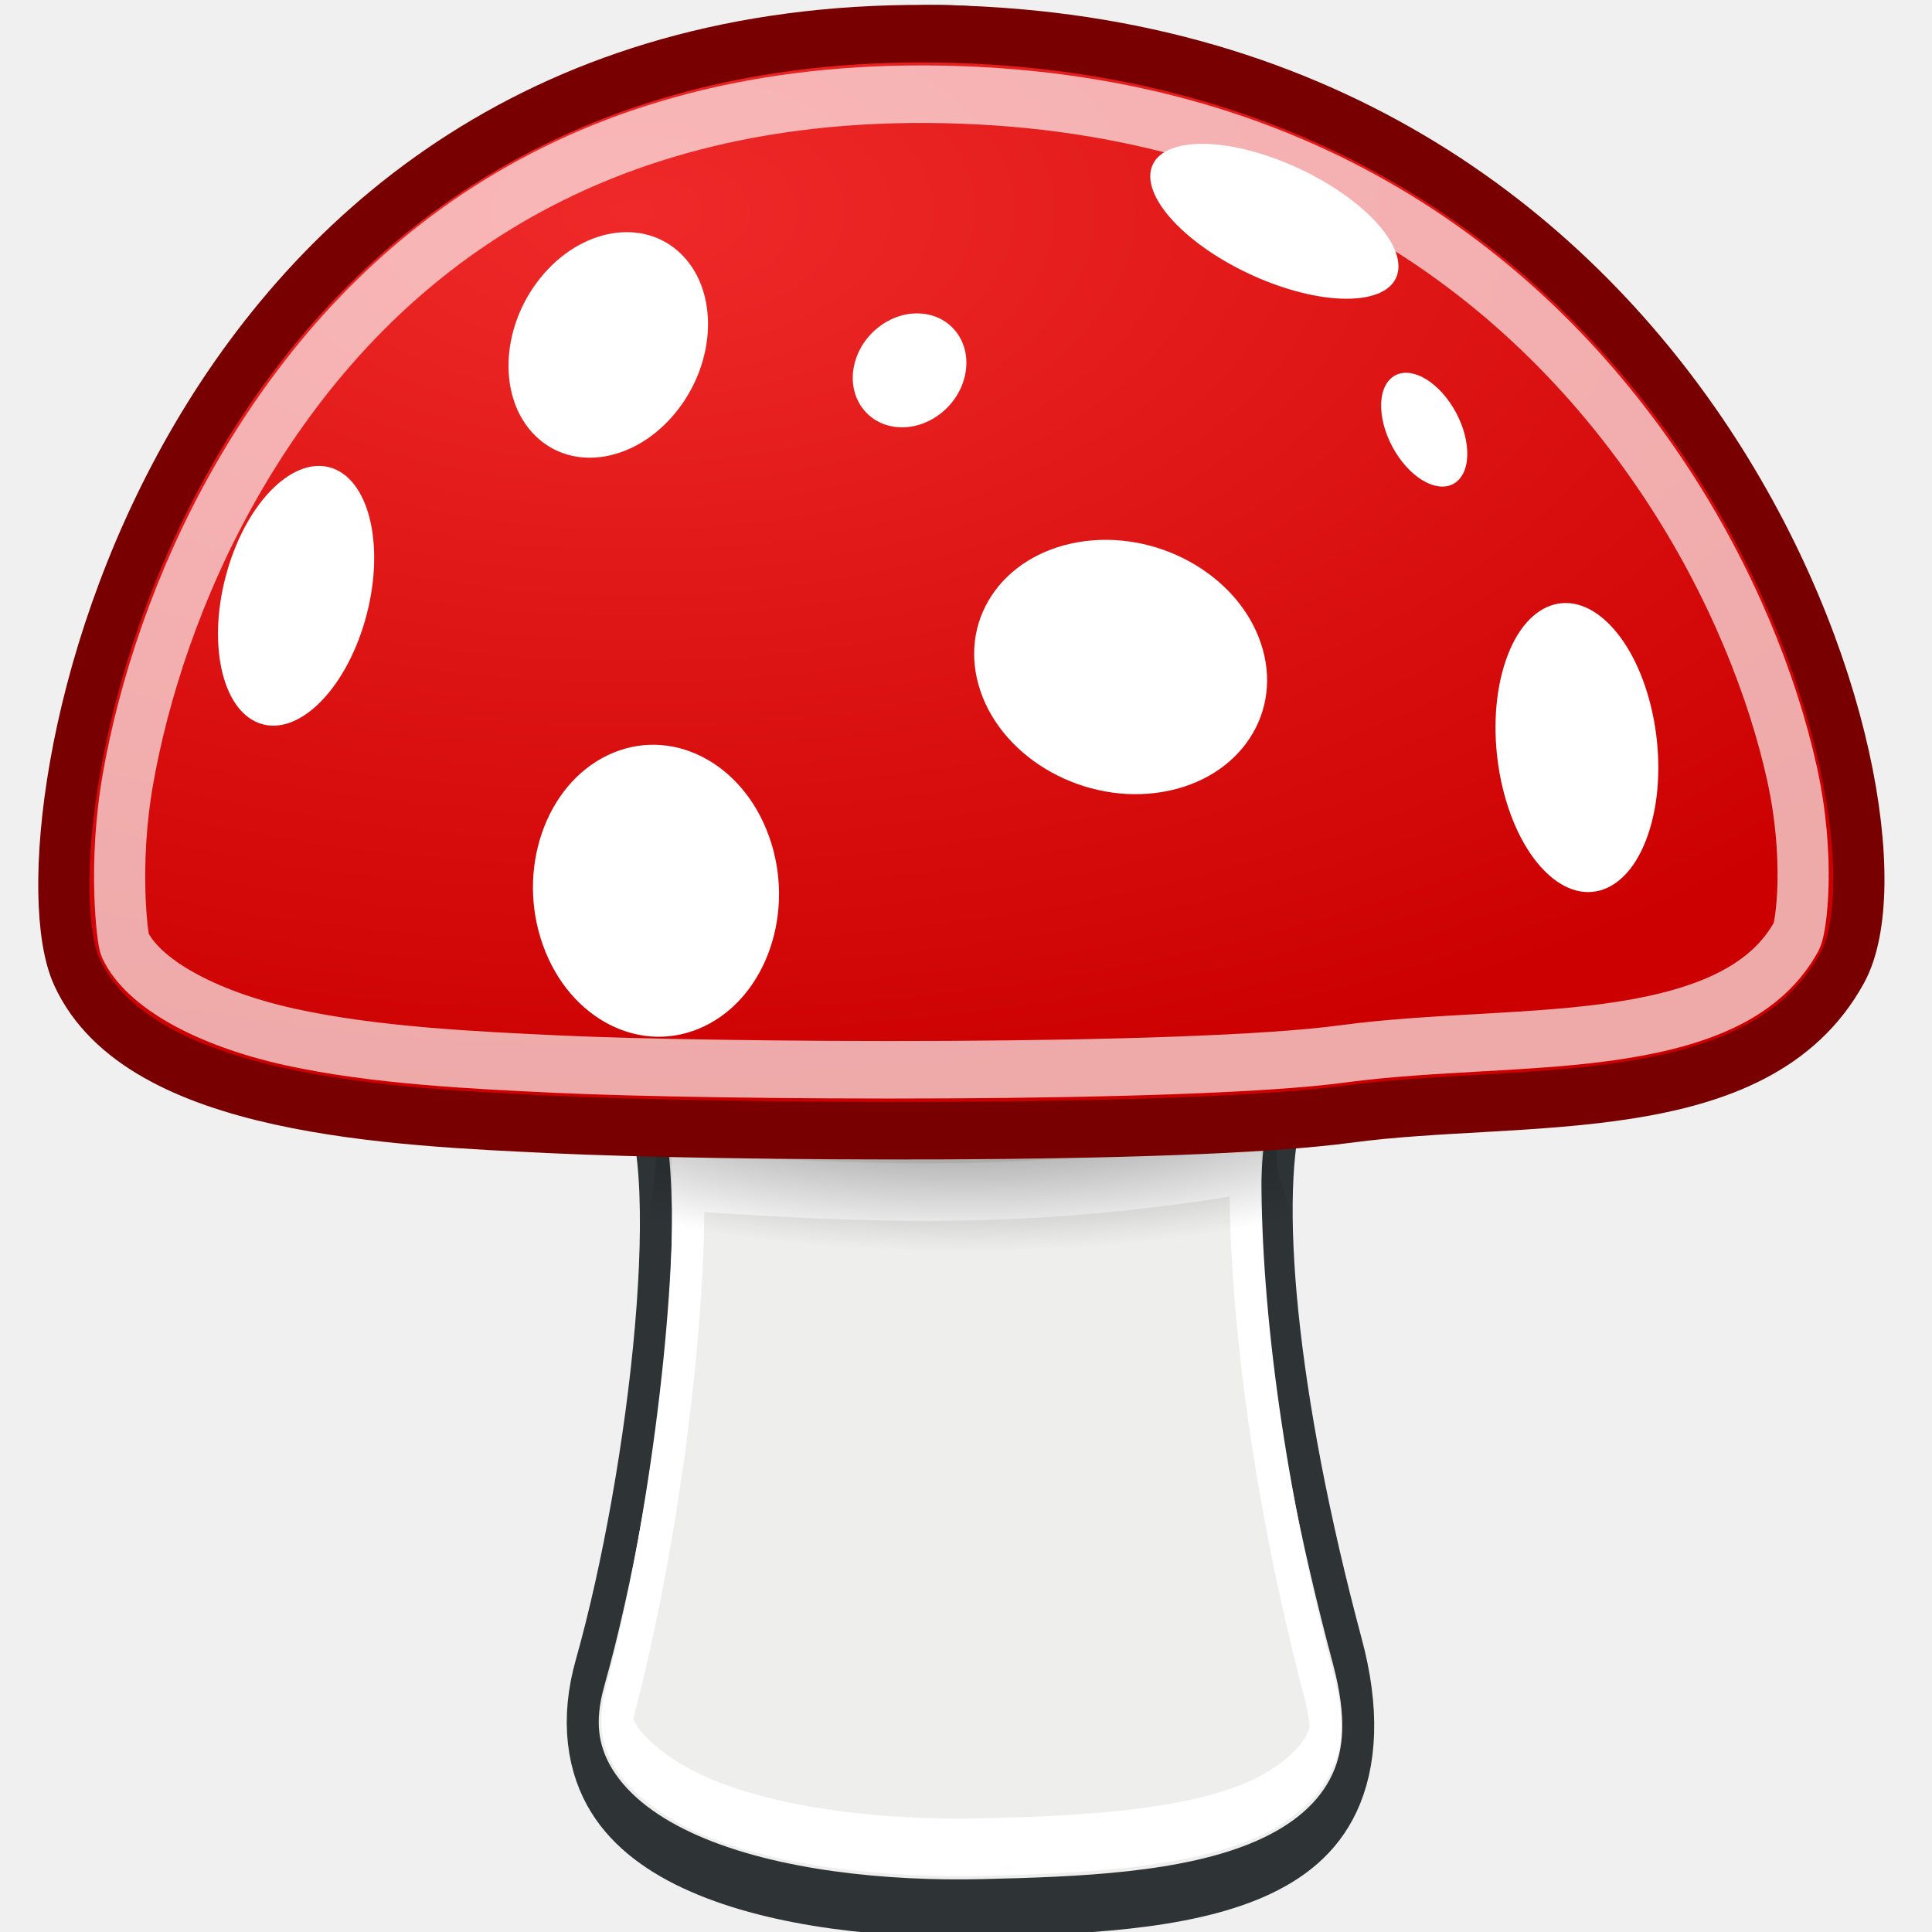
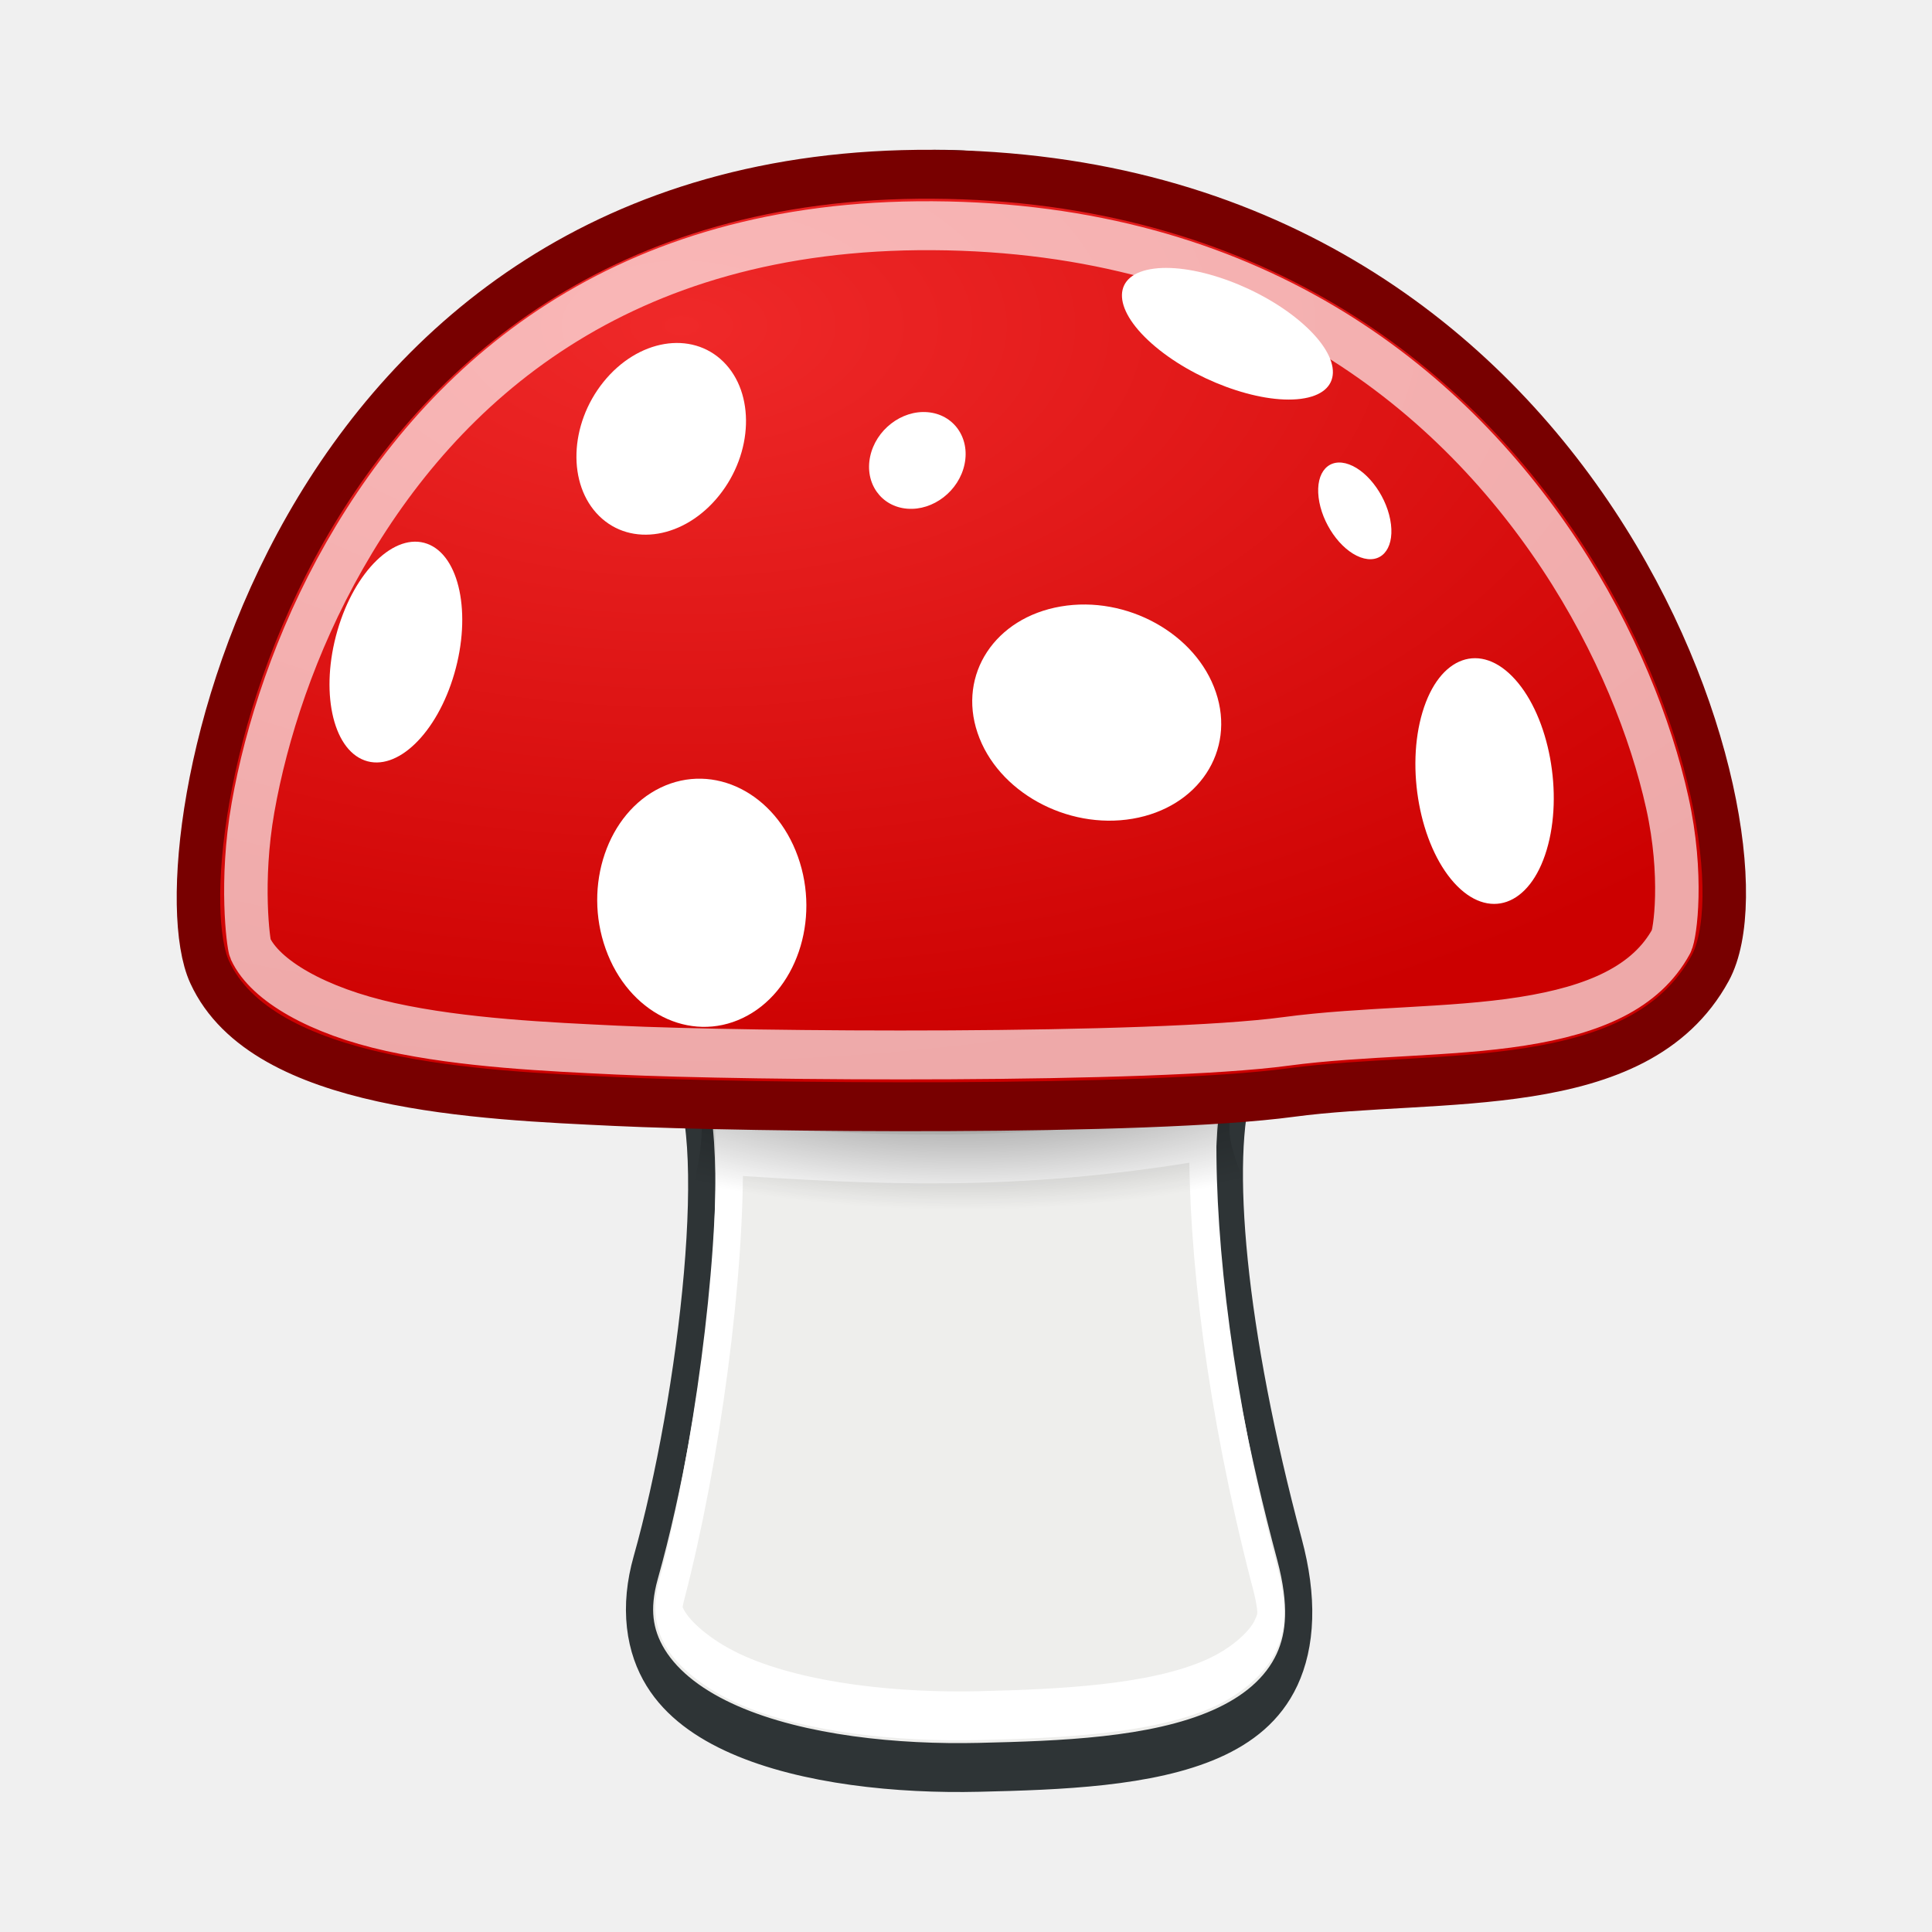
<svg xmlns="http://www.w3.org/2000/svg" id="svg2" height="48" width="48" version="1.0">
  <defs id="defs4">
-     <radialGradient id="radialGradient5305" gradientUnits="userSpaceOnUse" cy="537.53" cx="436.73" gradientTransform="matrix(1.2279e-7 .17872 -.99562 6.8401e-7 748.63 140.01)" r="212.52">
+     <radialGradient id="radialGradient5305" gradientUnits="userSpaceOnUse" cy="537.53" cx="436.73" gradientTransform="matrix(1.2279e-7,0.17872,-0.99562,6.8401e-7,748.63,140.01)" r="212.52">
      <stop id="stop3220" offset="0" />
      <stop id="stop3222" stop-opacity="0" offset="1" />
    </radialGradient>
-     <radialGradient id="radialGradient5307" gradientUnits="userSpaceOnUse" cy="314.05" cx="276.82" gradientTransform="matrix(0 .88122 -1.8234 0 707.91 -204.77)" r="212.52">
+     <radialGradient id="radialGradient5307" gradientUnits="userSpaceOnUse" cy="314.05" cx="276.82" gradientTransform="matrix(0,0.88122,-1.8234,0,707.91,-204.77)" r="212.52">
      <stop id="stop3262" stop-color="#ef2929" offset="0" />
      <stop id="stop3264" stop-color="#c00" offset="1" />
    </radialGradient>
  </defs>
-   <g id="g5288" transform="matrix(.11912 0 0 .11912 -1.4307 .59834)">
-     <g id="g5267" transform="matrix(.55612 0 0 1 94.333 0)">
-       <path id="path3284" stroke-linejoin="round" d="m357.31 339.46c-25-51.89-32.62-95.94-21.66-115.92 10.7-19.5 63.76 5.48 83.51-26.73 19.47-31.76-31.66-193.85-214.54-194.81-180.36-0.935-214.33 167.06-199.53 195.76 14.54 28.2 63.72 7.23 83.514 22.31 19.796 15.09 5.112 83.53-15.336 123.81-20.194 39.79 75.402 49.97 147.04 49.02 71.63-0.94 161.27-3.05 137-53.44z" fill-rule="evenodd" stroke="#2e3436" stroke-width="12" fill="#eeeeec" />
-       <path id="path5246" d="m319.09 237.98c-84.55 7.9-144.44 5.87-209 3.62 1.05 29.48-9.91 74.95-25.309 107.68-1.47 3.13-1.388 4.57-1.156 5.63 0.232 1.05 0.83 2.36 3.031 4.34 4.404 3.96 15.084 8.86 29.154 12.28 28.14 6.84 69.17 9.15 104.35 8.69 35.76-0.47 75.76-1.51 101.59-7.84 12.92-3.17 21.66-7.95 24.72-11.6s4.13-6-0.59-15.81c-0.04-0.05-0.07-0.11-0.1-0.16-18.97-41.02-27.27-78.79-26.69-106.83z" stroke="#fff" stroke-width="12" fill="none" />
-       <path id="path2383" opacity=".551" d="m357.31 285.91c-25-51.9-32.62-42.39-21.66-62.37 10.7-19.5 63.76 5.48 83.51-26.73 19.47-31.76-31.66-193.85-214.54-194.81-180.36-0.935-214.33 167.06-199.53 195.76 14.54 28.2 63.72 7.23 83.514 22.31 19.796 15.09 5.112 29.97-15.336 70.26-20.194 39.78 70.882 14.91 142.51 13.96 71.64-0.94 165.8 32 141.53-18.38z" fill-rule="evenodd" fill="url(#radialGradient5305)" />
+   <g id="g5288" transform="matrix(0.101252,0,0,0.101252,2.366541,4.126886)">
+     <g id="g5267" transform="matrix(0.55612,0,0,1,94.333,0)">
+       <path id="path3284" d="m 357.31,339.46 c -25,-51.89 -32.62,-95.94 -21.66,-115.92 10.7,-19.5 63.76,5.48 83.51,-26.73 C 438.63,165.05 387.5,2.96 204.62,2 24.26,1.065 -9.71,169.06 5.09,197.76 c 14.54,28.2 63.72,7.23 83.514,22.31 19.796,15.09 5.112,83.53 -15.336,123.81 -20.194,39.79 75.402,49.97 147.04,49.02 71.63,-0.94 161.27,-3.05 137,-53.44 z" style="fill:#eeeeec;fill-rule:evenodd;stroke:#2e3436;stroke-width:12;stroke-linejoin:round" />
+       <path id="path5246" d="m 319.09,237.98 c -84.55,7.9 -144.44,5.87 -209,3.62 1.05,29.48 -9.91,74.95 -25.309,107.68 -1.47,3.13 -1.388,4.57 -1.156,5.63 0.232,1.05 0.83,2.36 3.031,4.34 4.404,3.96 15.084,8.86 29.154,12.28 28.14,6.84 69.17,9.15 104.35,8.69 35.76,-0.47 75.76,-1.51 101.59,-7.84 12.92,-3.17 21.66,-7.95 24.72,-11.6 3.06,-3.65 4.13,-6 -0.59,-15.81 -0.04,-0.05 -0.07,-0.11 -0.1,-0.16 -18.97,-41.02 -27.27,-78.79 -26.69,-106.83 z" style="fill:none;stroke:#ffffff;stroke-width:12" />
+       <path id="path2383" d="m 357.31,285.91 c -25,-51.9 -32.62,-42.39 -21.66,-62.37 10.7,-19.5 63.76,5.48 83.51,-26.73 C 438.63,165.05 387.5,2.96 204.62,2 24.26,1.065 -9.71,169.06 5.09,197.76 c 14.54,28.2 63.72,7.23 83.514,22.31 19.796,15.09 5.112,29.97 -15.336,70.26 -20.194,39.78 70.882,14.91 142.51,13.96 71.64,-0.94 165.8,32 141.53,-18.38 z" style="opacity:0.551;fill:url(#radialGradient5305);fill-rule:evenodd" />
    </g>
-     <g id="g5274" transform="matrix(.88922 0 0 1 23.542 0)">
-       <path id="path2387" stroke-linejoin="round" d="m303.55 227.32c40.31-4.83 95.86 1.7 115.61-30.51 19.47-31.76-31.66-193.85-214.54-194.81-180.36-0.935-214.33 167.06-199.53 195.76 14.54 28.2 74.881 30.19 111.84 31.76 36.93 1.56 146.92 2.55 186.62-2.2z" fill-rule="evenodd" stroke="#780000" stroke-width="12" fill="url(#radialGradient5307)" />
-       <path id="path3272" d="m72.617 124.5c-4.775 14.67-15.876 24.22-24.791 21.31-8.915-2.9-12.265-17.15-7.481-31.82 4.775-14.676 15.876-24.22 24.791-21.316s12.265 17.156 7.481 31.826z" fill="#fff" />
-       <path id="path3274" d="m145.64 80.871c-9.45 10.458-24.26 12.688-33.06 4.98-8.81-7.708-8.28-22.433 1.18-32.884 9.46-10.458 24.26-12.689 33.07-4.981 8.8 7.708 8.27 22.434-1.19 32.885z" fill="#fff" />
-       <path id="path3276" d="m282.76 129.11c5.48 14.38-4.82 28.27-22.99 31.03-18.17 2.75-37.33-6.68-42.78-21.06-5.48-14.38 4.82-28.28 22.99-31.03 18.17-2.76 37.33 6.67 42.78 21.06z" fill="#fff" />
-       <path id="path3278" d="m306.81 38.724c11.21 8.819 10.94 17.049-0.59 18.38-11.54 1.332-29.97-4.741-41.16-13.561-11.2-8.818-10.93-17.048 0.6-18.38 11.53-1.331 29.96 4.742 41.15 13.561z" fill="#fff" />
-       <path id="path3280" d="m374.03 167.81c-4.64 13.78-16.08 17.37-25.55 8.03-9.46-9.35-13.36-28.09-8.71-41.86 4.64-13.78 16.08-17.38 25.55-8.03 9.46 9.34 13.37 28.09 8.71 41.86z" fill="#fff" />
-       <path id="path3282" d="m167.42 169.44c6.27 15.6-0.53 33.33-15.19 39.58-14.65 6.25-31.61-1.33-37.86-16.94-6.27-15.6 0.53-33.32 15.18-39.58 14.66-6.25 31.61 1.34 37.87 16.94z" fill="#fff" />
-       <path id="path3288" d="m213.4 73.159c-1.54 6.54-8.62 11.423-15.82 10.905-7.19-0.518-11.78-6.241-10.23-12.78 1.54-6.54 8.63-11.423 15.82-10.905 7.2 0.518 11.78 6.24 10.23 12.78z" fill="#fff" />
-       <path id="path3290" d="m331.07 87.891c0.86 6.293-2.92 9.92-8.44 8.099-5.52-1.82-10.68-8.398-11.53-14.689-0.86-6.293 2.92-9.92 8.44-8.099 5.51 1.82 10.68 8.398 11.53 14.689z" fill="#fff" />
-       <path id="path5251" opacity=".662" stroke-linejoin="round" d="m204.56 14.625c-86.25-0.449-134.96 38.454-162.25 80.969-13.643 21.256-21.629 43.536-25.248 61.786-3.618 18.24-1.247 33.62-0.75 34.59 4.068 7.89 18.629 15.34 38.719 19.28s43.895 4.87 62.439 5.66c36.09 1.53 147.8 2.27 184.56-2.13 21.51-2.57 45.33-2.14 65.28-4.94 19.96-2.79 34.18-8.34 41.1-19.62 1.07-1.76 3.38-16.13-1.1-34.06-4.47-17.94-14.07-39.82-29.65-60.754-31.17-41.873-85.38-80.324-173.1-80.781z" stroke="#fff" stroke-width="12" fill="none" />
+     <g id="g5274" transform="matrix(0.88922,0,0,1,23.542,0)">
+       <path id="path2387" d="m 303.55,227.32 c 40.31,-4.83 95.86,1.7 115.61,-30.51 C 438.63,165.05 387.5,2.96 204.62,2 24.26,1.065 -9.71,169.06 5.09,197.76 c 14.54,28.2 74.881,30.19 111.84,31.76 36.93,1.56 146.92,2.55 186.62,-2.2 z" style="fill:url(#radialGradient5307);fill-rule:evenodd;stroke:#780000;stroke-width:12;stroke-linejoin:round" />
+       <path id="path3272" d="m 72.617,124.5 c -4.775,14.67 -15.876,24.22 -24.791,21.31 -8.915,-2.9 -12.265,-17.15 -7.481,-31.82 4.775,-14.676 15.876,-24.22 24.791,-21.316 8.915,2.904 12.265,17.156 7.481,31.826 z" style="fill:#ffffff" />
+       <path id="path3274" d="m 145.64,80.871 c -9.45,10.458 -24.26,12.688 -33.06,4.98 -8.81,-7.708 -8.28,-22.433 1.18,-32.884 9.46,-10.458 24.26,-12.689 33.07,-4.981 8.8,7.708 8.27,22.434 -1.19,32.885 z" style="fill:#ffffff" />
+       <path id="path3276" d="m 282.76,129.11 c 5.48,14.38 -4.82,28.27 -22.99,31.03 -18.17,2.75 -37.33,-6.68 -42.78,-21.06 -5.48,-14.38 4.82,-28.28 22.99,-31.03 18.17,-2.76 37.33,6.67 42.78,21.06 z" style="fill:#ffffff" />
+       <path id="path3278" d="m 306.81,38.724 c 11.21,8.819 10.94,17.049 -0.59,18.38 -11.54,1.332 -29.97,-4.741 -41.16,-13.561 -11.2,-8.818 -10.93,-17.048 0.6,-18.38 11.53,-1.331 29.96,4.742 41.15,13.561 z" style="fill:#ffffff" />
+       <path id="path3280" d="m 374.03,167.81 c -4.64,13.78 -16.08,17.37 -25.55,8.03 -9.46,-9.35 -13.36,-28.09 -8.71,-41.86 4.64,-13.78 16.08,-17.38 25.55,-8.03 9.46,9.34 13.37,28.09 8.71,41.86 z" style="fill:#ffffff" />
+       <path id="path3282" d="m 167.42,169.44 c 6.27,15.6 -0.53,33.33 -15.19,39.58 -14.65,6.25 -31.61,-1.33 -37.86,-16.94 -6.27,-15.6 0.53,-33.32 15.18,-39.58 14.66,-6.25 31.61,1.34 37.87,16.94 z" style="fill:#ffffff" />
+       <path id="path3288" d="m 213.4,73.159 c -1.54,6.54 -8.62,11.423 -15.82,10.905 -7.19,-0.518 -11.78,-6.241 -10.23,-12.78 1.54,-6.54 8.63,-11.423 15.82,-10.905 7.2,0.518 11.78,6.24 10.23,12.78 z" style="fill:#ffffff" />
+       <path id="path3290" d="m 331.07,87.891 c 0.86,6.293 -2.92,9.92 -8.44,8.099 -5.52,-1.82 -10.68,-8.398 -11.53,-14.689 -0.86,-6.293 2.92,-9.92 8.44,-8.099 5.51,1.82 10.68,8.398 11.53,14.689 z" style="fill:#ffffff" />
+       <path id="path5251" d="M 204.56,14.625 C 118.31,14.176 69.6,53.079 42.31,95.594 28.667,116.85 20.681,139.13 17.062,157.38 c -3.618,18.24 -1.247,33.62 -0.75,34.59 4.068,7.89 18.629,15.34 38.719,19.28 20.09,3.94 43.895,4.87 62.439,5.66 36.09,1.53 147.8,2.27 184.56,-2.13 21.51,-2.57 45.33,-2.14 65.28,-4.94 19.96,-2.79 34.18,-8.34 41.1,-19.62 1.07,-1.76 3.38,-16.13 -1.1,-34.06 C 402.84,138.22 393.24,116.34 377.66,95.406 346.49,53.533 292.28,15.082 204.56,14.625 Z" style="opacity:0.662;fill:none;stroke:#ffffff;stroke-width:12;stroke-linejoin:round" />
    </g>
  </g>
</svg>
